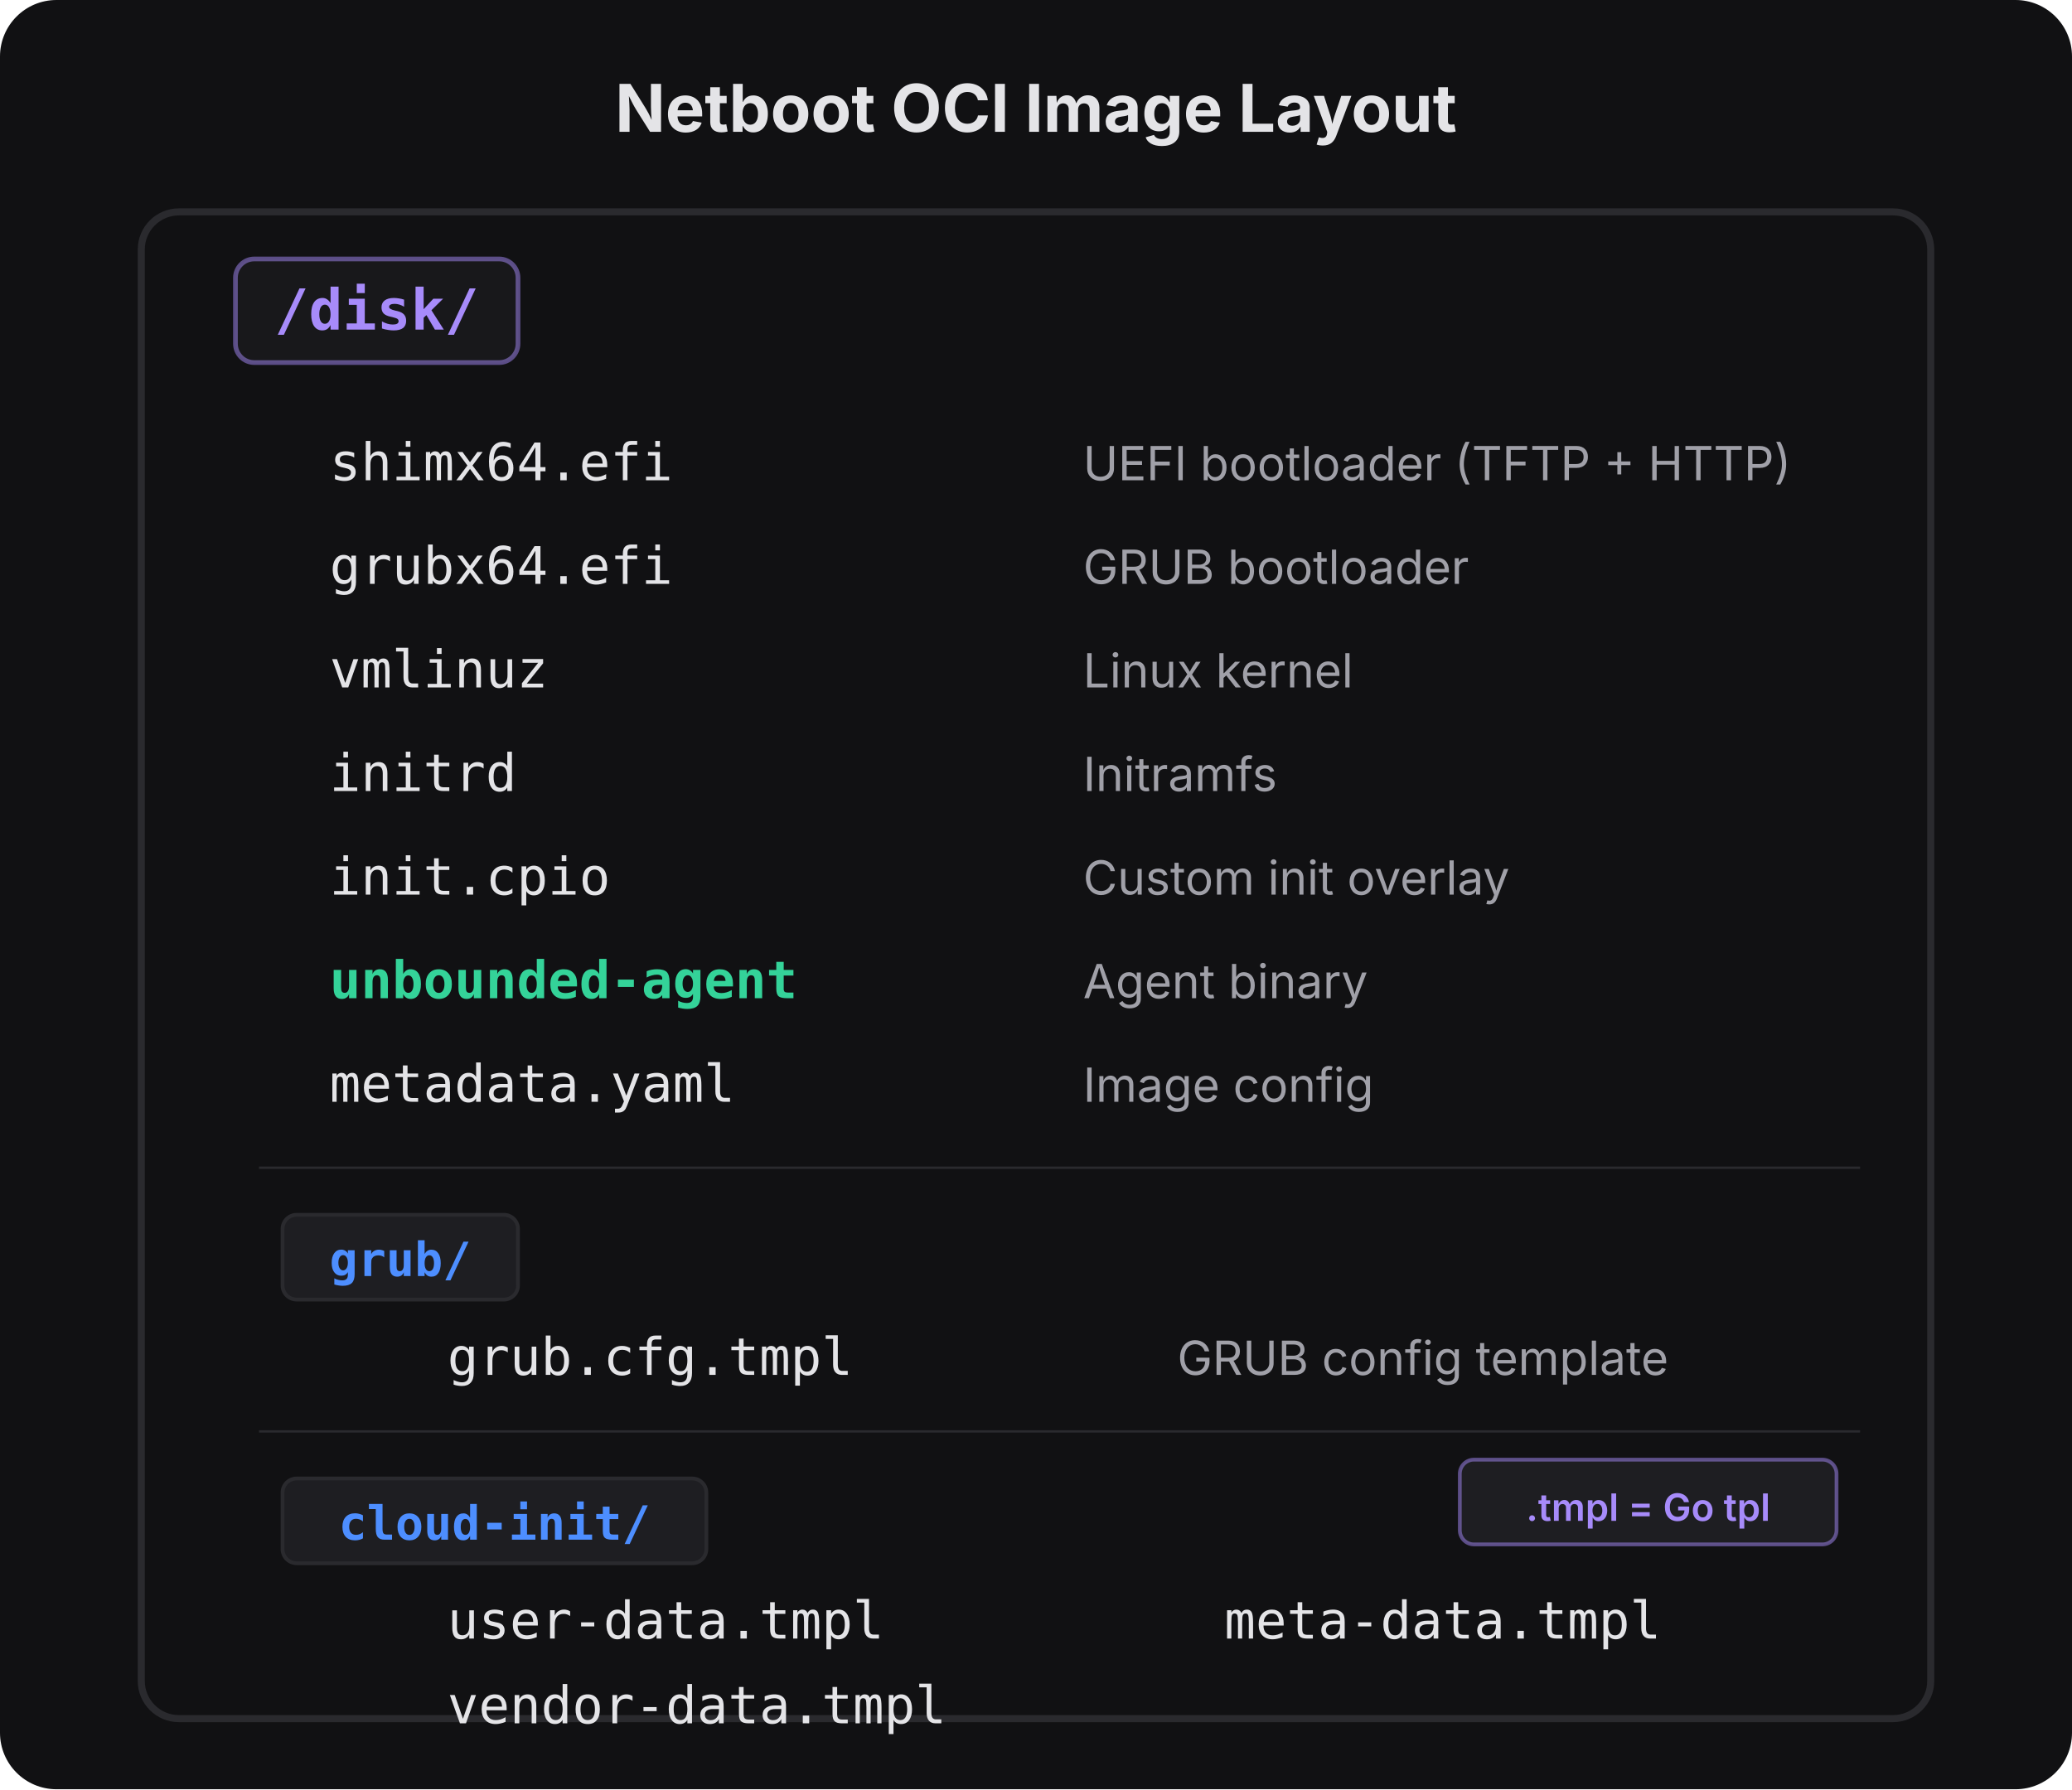
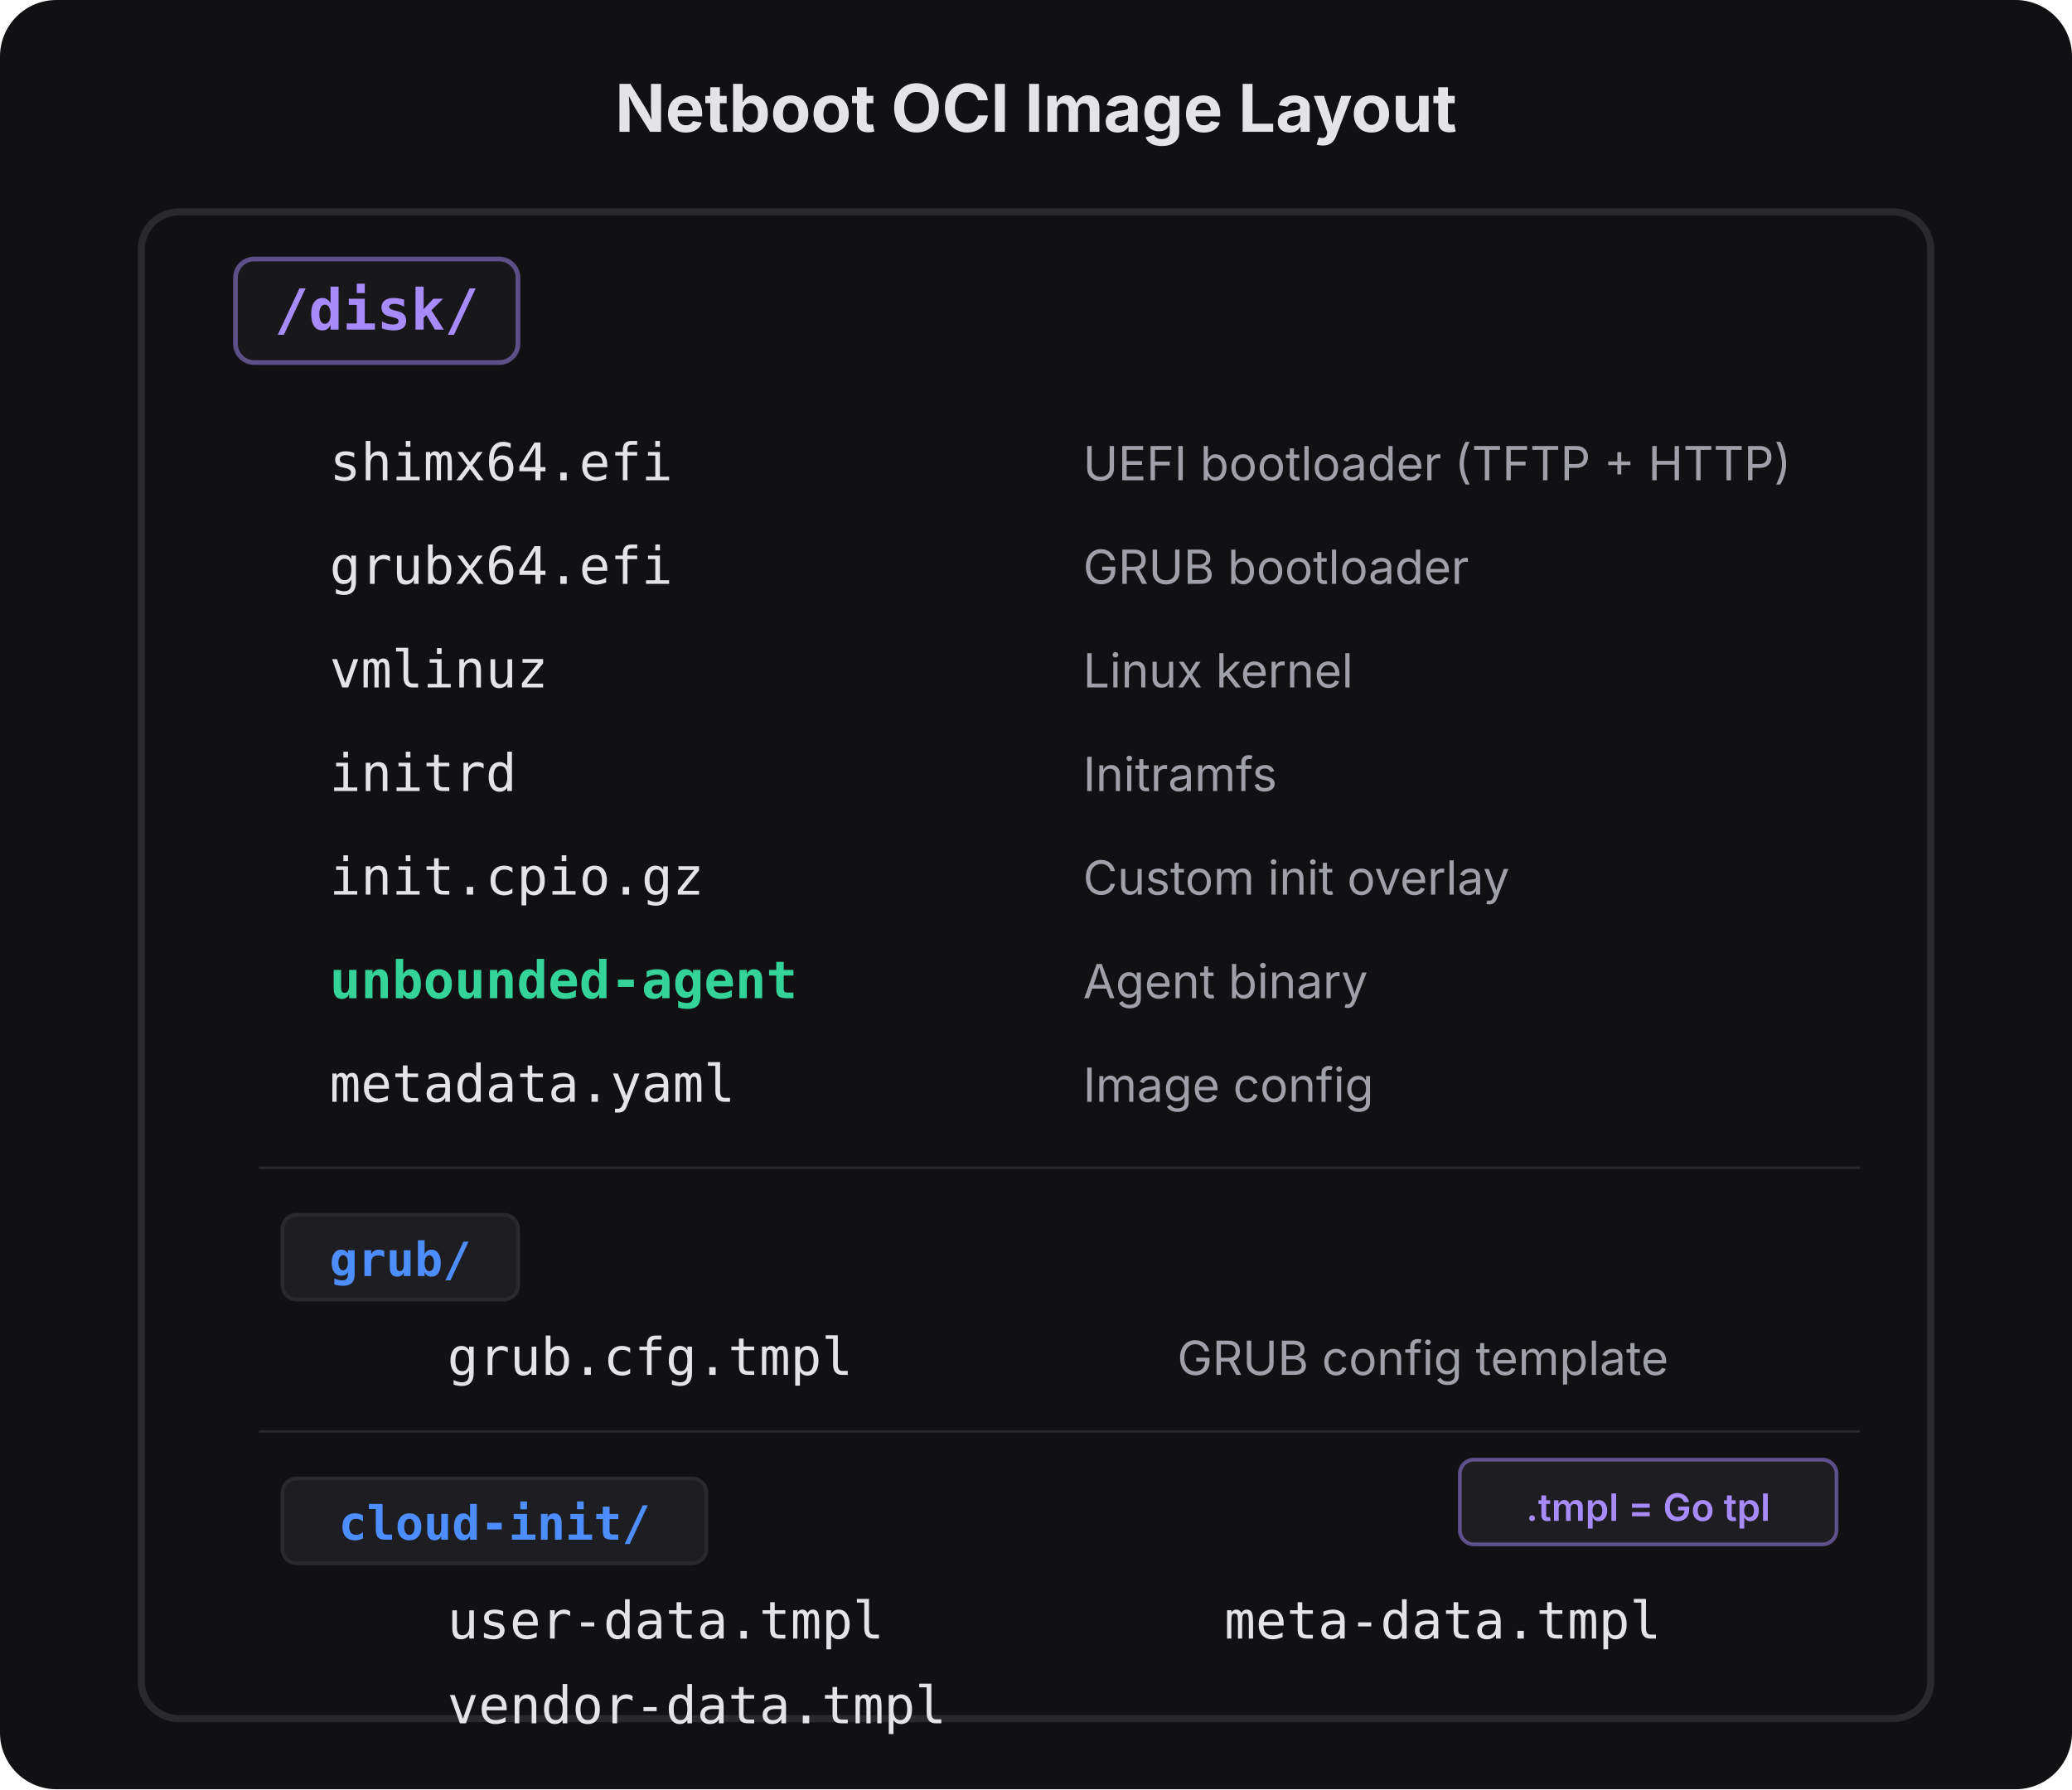
<svg xmlns="http://www.w3.org/2000/svg" viewBox="0 0 440 380" font-family="Inter, -apple-system, BlinkMacSystemFont, sans-serif">
  <rect width="440" height="380" rx="12" fill="#111113" />
  <text x="220" y="28" text-anchor="middle" fill="#e4e4e7" font-size="14" font-weight="700">Netboot OCI Image Layout</text>
  <rect x="30" y="45" width="380" height="320" rx="8" fill="none" stroke="#2a2a2e" stroke-width="1.5" />
  <rect x="50" y="55" width="60" height="22" rx="4" fill="#18181b" stroke="#a78bfa" stroke-width="1" stroke-opacity="0.5" />
  <text x="80" y="70" text-anchor="middle" fill="#a78bfa" font-size="12" font-weight="700" font-family="'SF Mono', 'Fira Code', monospace">/disk/</text>
  <text x="70" y="102" fill="#e4e4e7" font-size="11" font-family="'SF Mono', 'Fira Code', monospace">shimx64.efi</text>
  <text x="230" y="102" fill="#a0a0a8" font-size="10">UEFI bootloader (TFTP + HTTP)</text>
  <text x="70" y="124" fill="#e4e4e7" font-size="11" font-family="'SF Mono', 'Fira Code', monospace">grubx64.efi</text>
  <text x="230" y="124" fill="#a0a0a8" font-size="10">GRUB bootloader</text>
  <text x="70" y="146" fill="#e4e4e7" font-size="11" font-family="'SF Mono', 'Fira Code', monospace">vmlinuz</text>
  <text x="230" y="146" fill="#a0a0a8" font-size="10">Linux kernel</text>
  <text x="70" y="168" fill="#e4e4e7" font-size="11" font-family="'SF Mono', 'Fira Code', monospace">initrd</text>
  <text x="230" y="168" fill="#a0a0a8" font-size="10">Initramfs</text>
-   <text x="70" y="190" fill="#e4e4e7" font-size="11" font-family="'SF Mono', 'Fira Code', monospace">init.cpio</text>
+   <text x="70" y="190" fill="#e4e4e7" font-size="11" font-family="'SF Mono', 'Fira Code', monospace">init.cpio.gz</text>
  <text x="230" y="190" fill="#a0a0a8" font-size="10">Custom init overlay</text>
  <text x="70" y="212" fill="#34d399" font-size="11" font-weight="600" font-family="'SF Mono', 'Fira Code', monospace">unbounded-agent</text>
  <text x="230" y="212" fill="#a0a0a8" font-size="10">Agent binary</text>
  <text x="70" y="234" fill="#e4e4e7" font-size="11" font-family="'SF Mono', 'Fira Code', monospace">metadata.yaml</text>
  <text x="230" y="234" fill="#a0a0a8" font-size="10">Image config</text>
  <line x1="55" y1="248" x2="395" y2="248" stroke="#2a2a2e" stroke-width="0.5" />
  <rect x="60" y="258" width="50" height="18" rx="3" fill="#1e1e22" stroke="#2a2a2e" stroke-width="0.8" />
  <text x="85" y="271" text-anchor="middle" fill="#4d8eff" font-size="10" font-weight="600" font-family="'SF Mono', 'Fira Code', monospace">grub/</text>
  <text x="95" y="292" fill="#e4e4e7" font-size="11" font-family="'SF Mono', 'Fira Code', monospace">grub.cfg.tmpl</text>
  <text x="250" y="292" fill="#a0a0a8" font-size="10">GRUB config template</text>
  <line x1="55" y1="304" x2="395" y2="304" stroke="#2a2a2e" stroke-width="0.5" />
  <rect x="60" y="314" width="90" height="18" rx="3" fill="#1e1e22" stroke="#2a2a2e" stroke-width="0.8" />
  <text x="105" y="327" text-anchor="middle" fill="#4d8eff" font-size="10" font-weight="600" font-family="'SF Mono', 'Fira Code', monospace">cloud-init/</text>
  <text x="95" y="348" fill="#e4e4e7" font-size="11" font-family="'SF Mono', 'Fira Code', monospace">user-data.tmpl</text>
  <text x="260" y="348" fill="#e4e4e7" font-size="11" font-family="'SF Mono', 'Fira Code', monospace">meta-data.tmpl</text>
  <text x="95" y="366" fill="#e4e4e7" font-size="11" font-family="'SF Mono', 'Fira Code', monospace">vendor-data.tmpl</text>
  <rect x="310" y="310" width="80" height="18" rx="3" fill="#1e1e22" stroke="#a78bfa" stroke-width="0.8" stroke-opacity="0.5" />
  <text x="350" y="323" text-anchor="middle" fill="#a78bfa" font-size="8" font-weight="600">.tmpl = Go tpl</text>
</svg>
